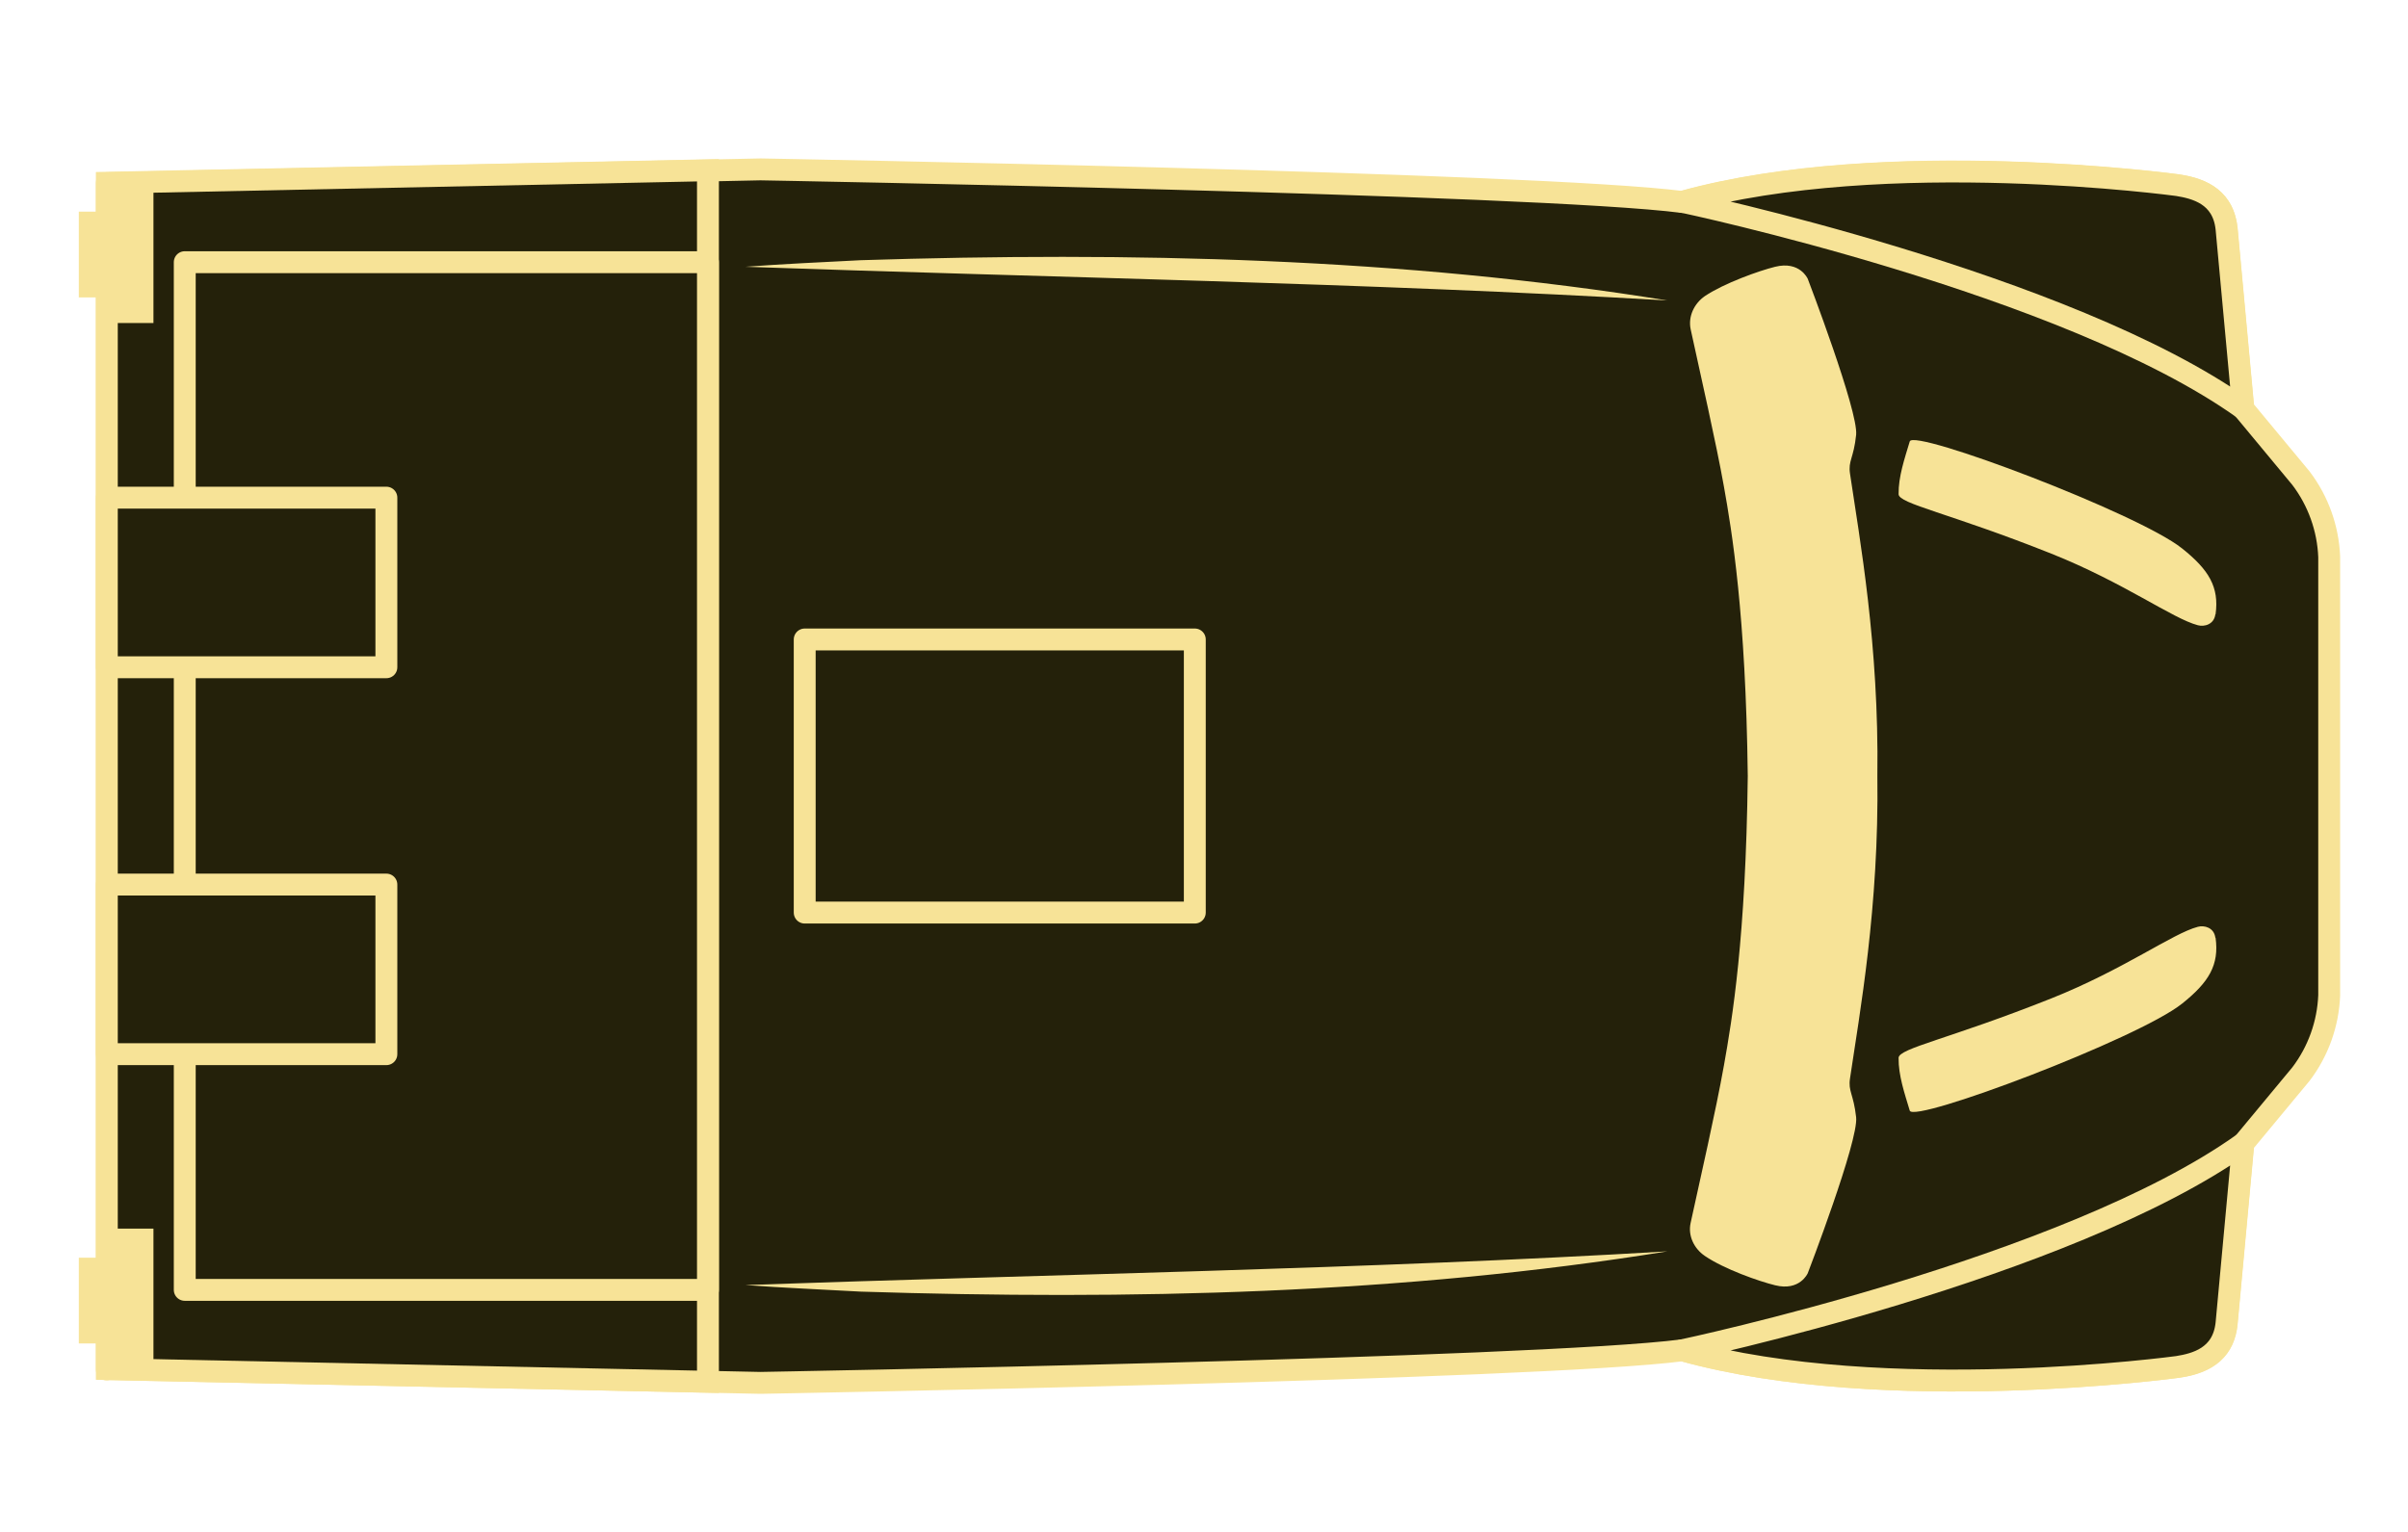
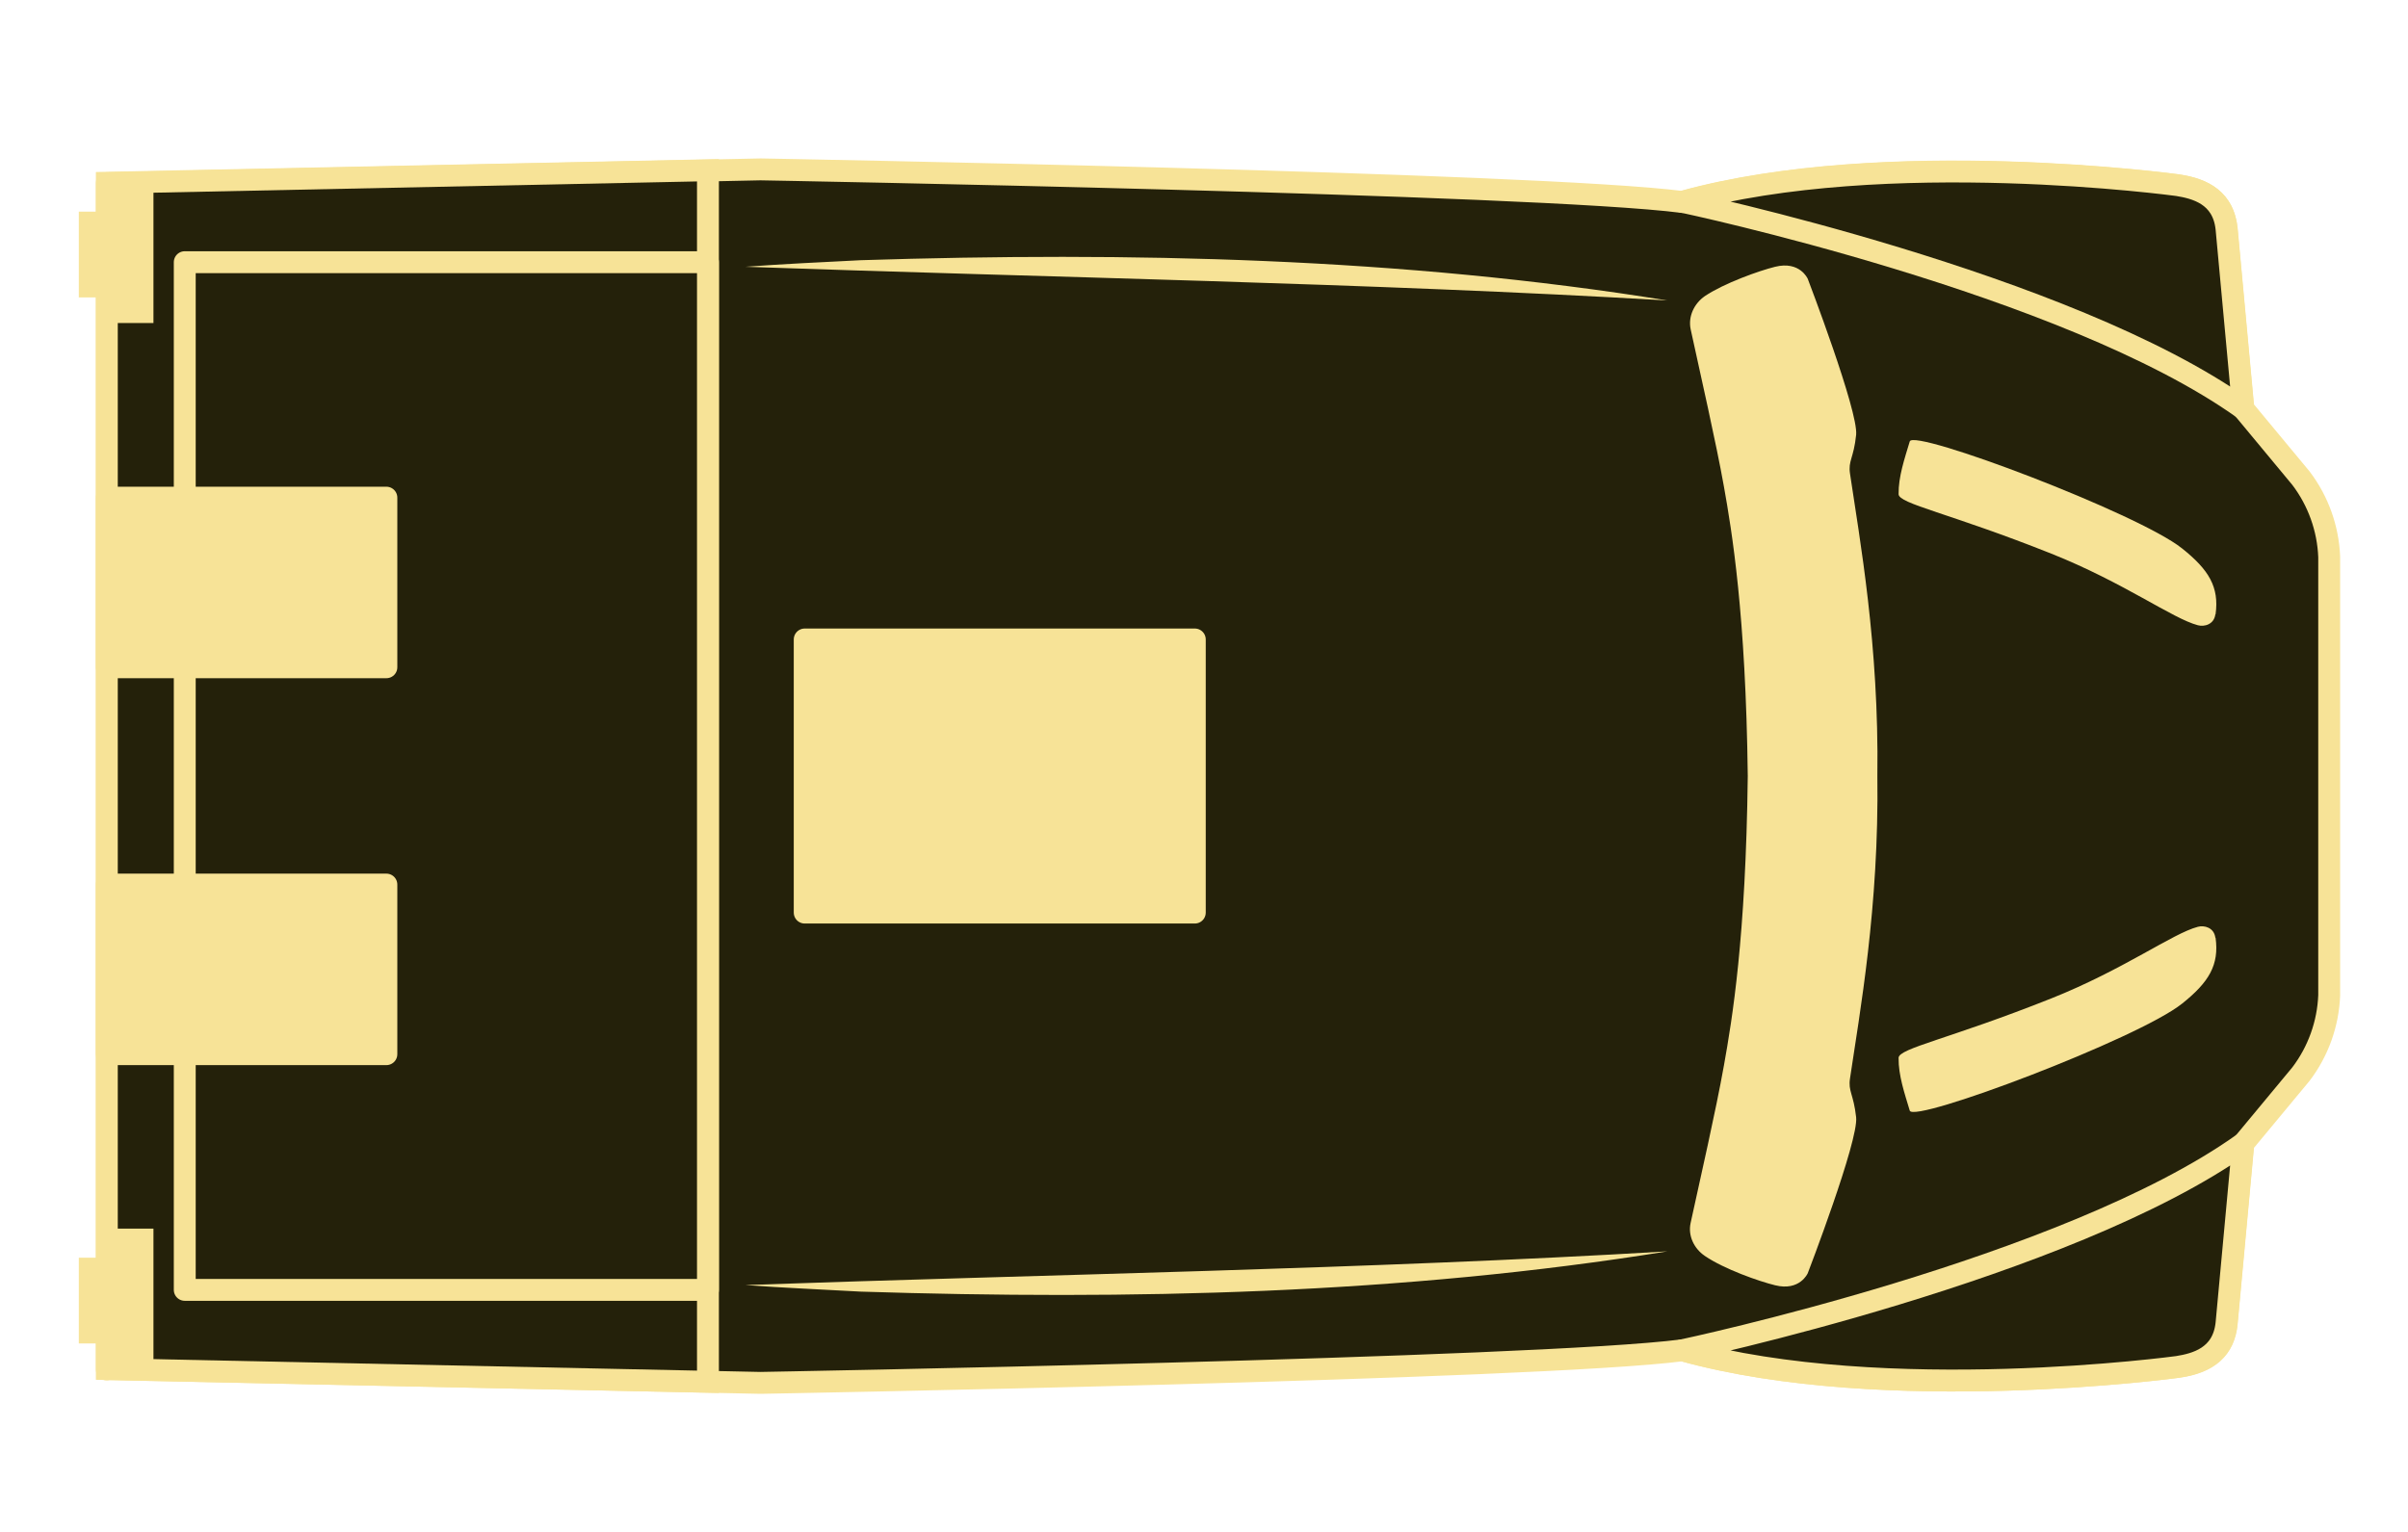
<svg xmlns="http://www.w3.org/2000/svg" viewBox="0 0 110 70">
  <defs>
    <style>
      .cls-1 {
        fill: #24210a;
        stroke-miterlimit: 10;
      }

      .cls-1, .cls-2, .cls-3, .cls-4 {
        stroke: #F7E397;
      }

      .cls-1, .cls-5, .cls-3 {
        fill-rule: evenodd;
      }

      .cls-6, .cls-5 {
        fill: #F7E397;
      }

      .cls-2 {
-         fill: #24210a;
+         fill: #F7E397;
      }

      .cls-2, .cls-3, .cls-4 {
        stroke-linecap: round;
        stroke-linejoin: round;
      }

      .cls-3 {
        fill: #24210a;
      }

      .cls-4 {
        fill: #24210a;
      }
    </style>
  </defs>
  <g id="Ebene_4" data-name="Ebene 4">
    <path class="cls-3" d="M4.88,62.56l29.86.63s35.5-.63,42.12-1.49c9.29,2.58,22.63.76,22.63.76,1.41-.19,2.12-.84,2.23-1.99l.76-8.22,2.63-3.17c.79-1.04,1.24-2.3,1.29-3.6v-20.03c-.05-1.3-.5-2.56-1.29-3.6l-2.63-3.17-.76-8.22c-.15-1.32-1.02-1.81-2.23-1.99,0,0-13.34-1.82-22.63.76-6.62-.86-42.12-1.49-42.12-1.49l-29.86.63v54.21Z" />
    <polygon class="cls-1" points="4.88 62.56 32.34 63.14 32.34 7.78 4.88 8.35 4.88 62.56" />
    <rect class="cls-4" x="8.44" y="11.98" width="23.9" height="46.96" />
    <path class="cls-6" d="M76.17,13.73c-13.58-.8-28.53-1.06-42.12-1.54,1.76-.13,3.51-.21,5.27-.3,12.27-.39,24.72-.12,36.85,1.84h0Z" />
    <path class="cls-6" d="M76.17,57.18c-12.13,1.96-24.58,2.23-36.85,1.84-1.76-.1-3.52-.17-5.27-.3,13.6-.48,28.54-.73,42.12-1.54h0Z" />
  </g>
  <g id="Ebene_5" data-name="Ebene 5">
    <rect class="cls-2" x="36.76" y="29.22" width="17.82" height="12.48" />
    <path class="cls-5" d="M79.84,35.46c-.09,7.42-.71,11.1-1.09,13.23s-1.07,5.11-1.52,7.19c-.13.58.15,1.17.65,1.51.88.6,2.47,1.16,3.21,1.34,1.13.28,1.49-.55,1.49-.55,0,0,2.33-6.06,2.21-7.13s-.37-1.18-.28-1.77c.44-2.98,1.33-7.82,1.25-13.82.08-6-.81-10.83-1.25-13.82-.09-.59.17-.7.28-1.77s-2.21-7.13-2.21-7.13c0,0-.36-.83-1.49-.55-.73.18-2.33.75-3.21,1.34-.49.34-.77.93-.65,1.51.45,2.08,1.16,5.17,1.52,7.19s1,5.81,1.09,13.23Z" />
    <rect class="cls-2" x="7.39" y="20.23" width="7.75" height="12.77" transform="translate(37.88 15.35) rotate(90)" />
    <rect class="cls-2" x="7.39" y="37.91" width="7.75" height="12.77" transform="translate(-33.03 55.56) rotate(-90)" />
    <path class="cls-5" d="M101.2,28.07c-.06.47-.51.58-.8.5-1.15-.3-3.38-1.95-6.69-3.27-4.67-1.86-6.98-2.28-6.98-2.72-.01-.8.27-1.61.51-2.41.18-.59,10.44,3.29,12.44,4.89,1.23.98,1.7,1.77,1.53,3.01Z" />
    <path class="cls-5" d="M101.2,42.85c-.06-.47-.51-.58-.8-.5-1.15.3-3.38,1.95-6.69,3.27-4.67,1.86-6.98,2.28-6.98,2.72-.01.8.27,1.61.51,2.41.18.59,10.44-3.29,12.44-4.89,1.23-.98,1.7-1.77,1.53-3.01Z" />
    <polygon class="cls-5" points="7.01 8.31 4.88 8.35 4.88 9.67 3.6 9.67 3.6 13.59 4.88 13.59 4.88 14.76 7.01 14.76 7.01 8.31" />
    <polygon class="cls-5" points="7.01 56.14 4.88 56.14 4.88 57.47 3.6 57.47 3.6 61.39 4.88 61.39 4.88 62.56 7.01 62.6 7.01 56.14" />
    <path class="cls-3" d="M99.48,8.46s-13.34-1.82-22.63.76c0,0,17.57,3.71,25.62,9.45l-.76-8.22c-.16-1.56-1.43-1.86-2.23-1.99Z" />
    <path class="cls-3" d="M99.48,62.46s-13.34,1.82-22.63-.76c0,0,17.57-3.71,25.62-9.45l-.76,8.22c-.16,1.56-1.43,1.86-2.23,1.99Z" />
  </g>
</svg>
